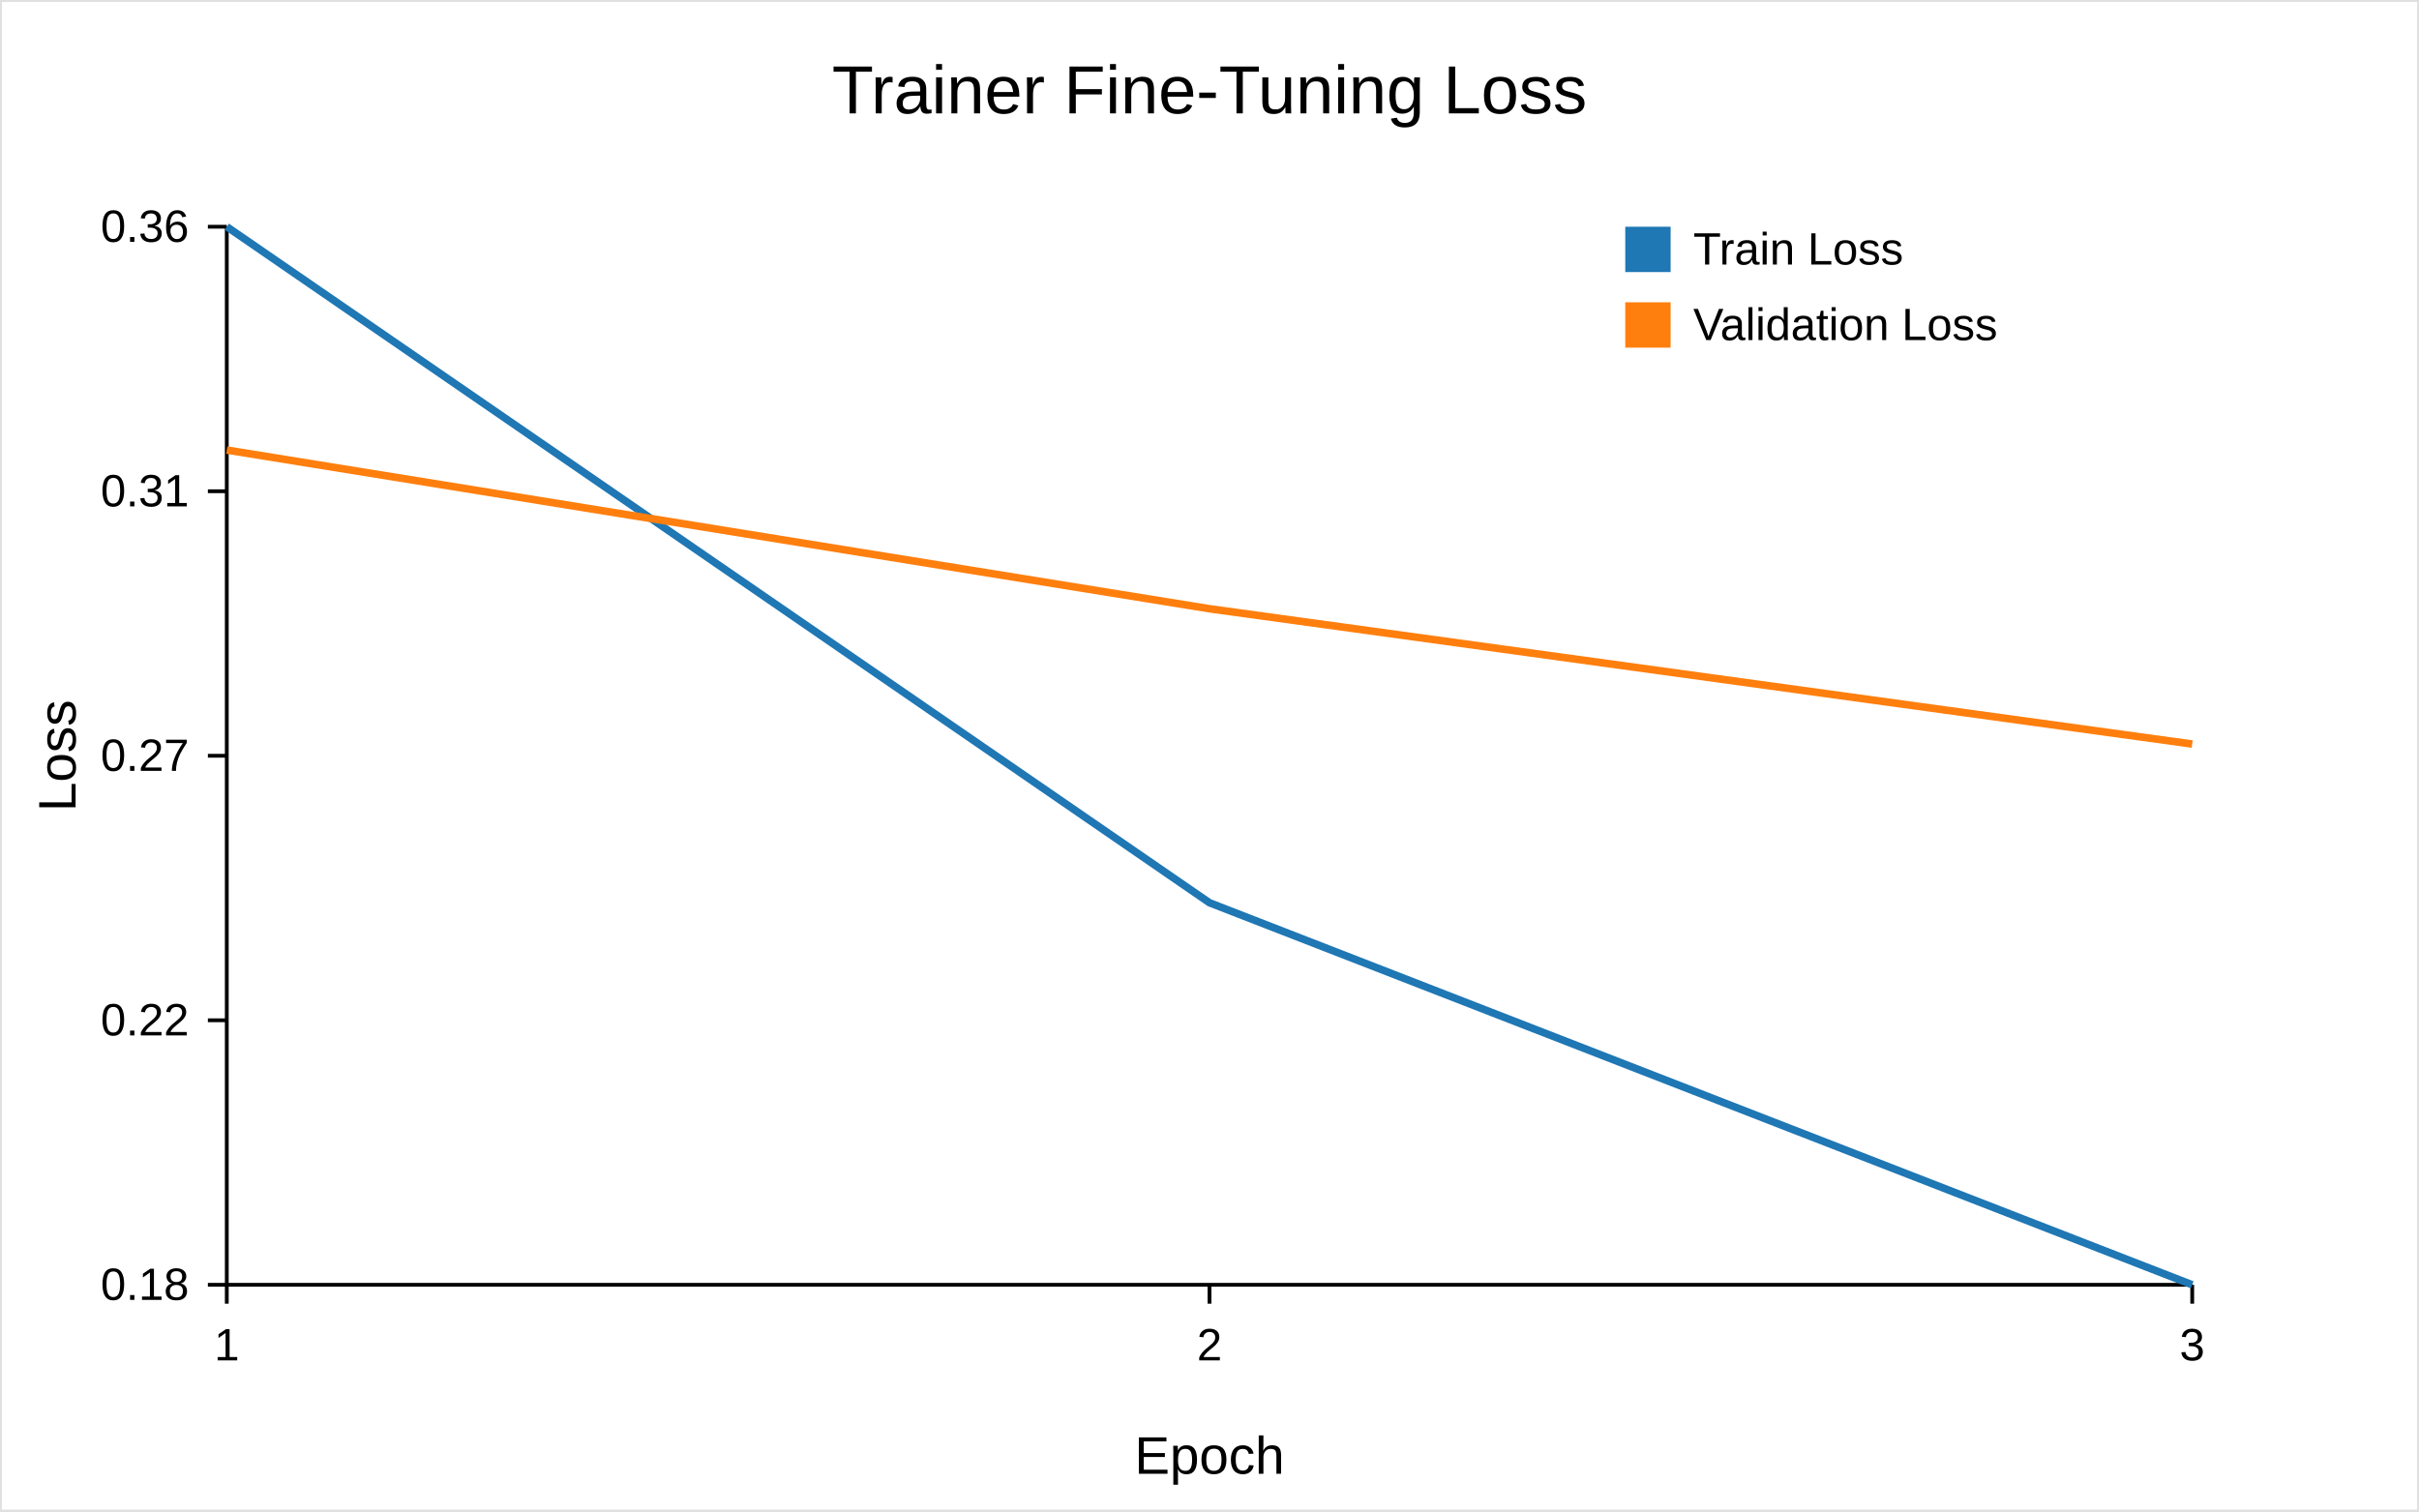
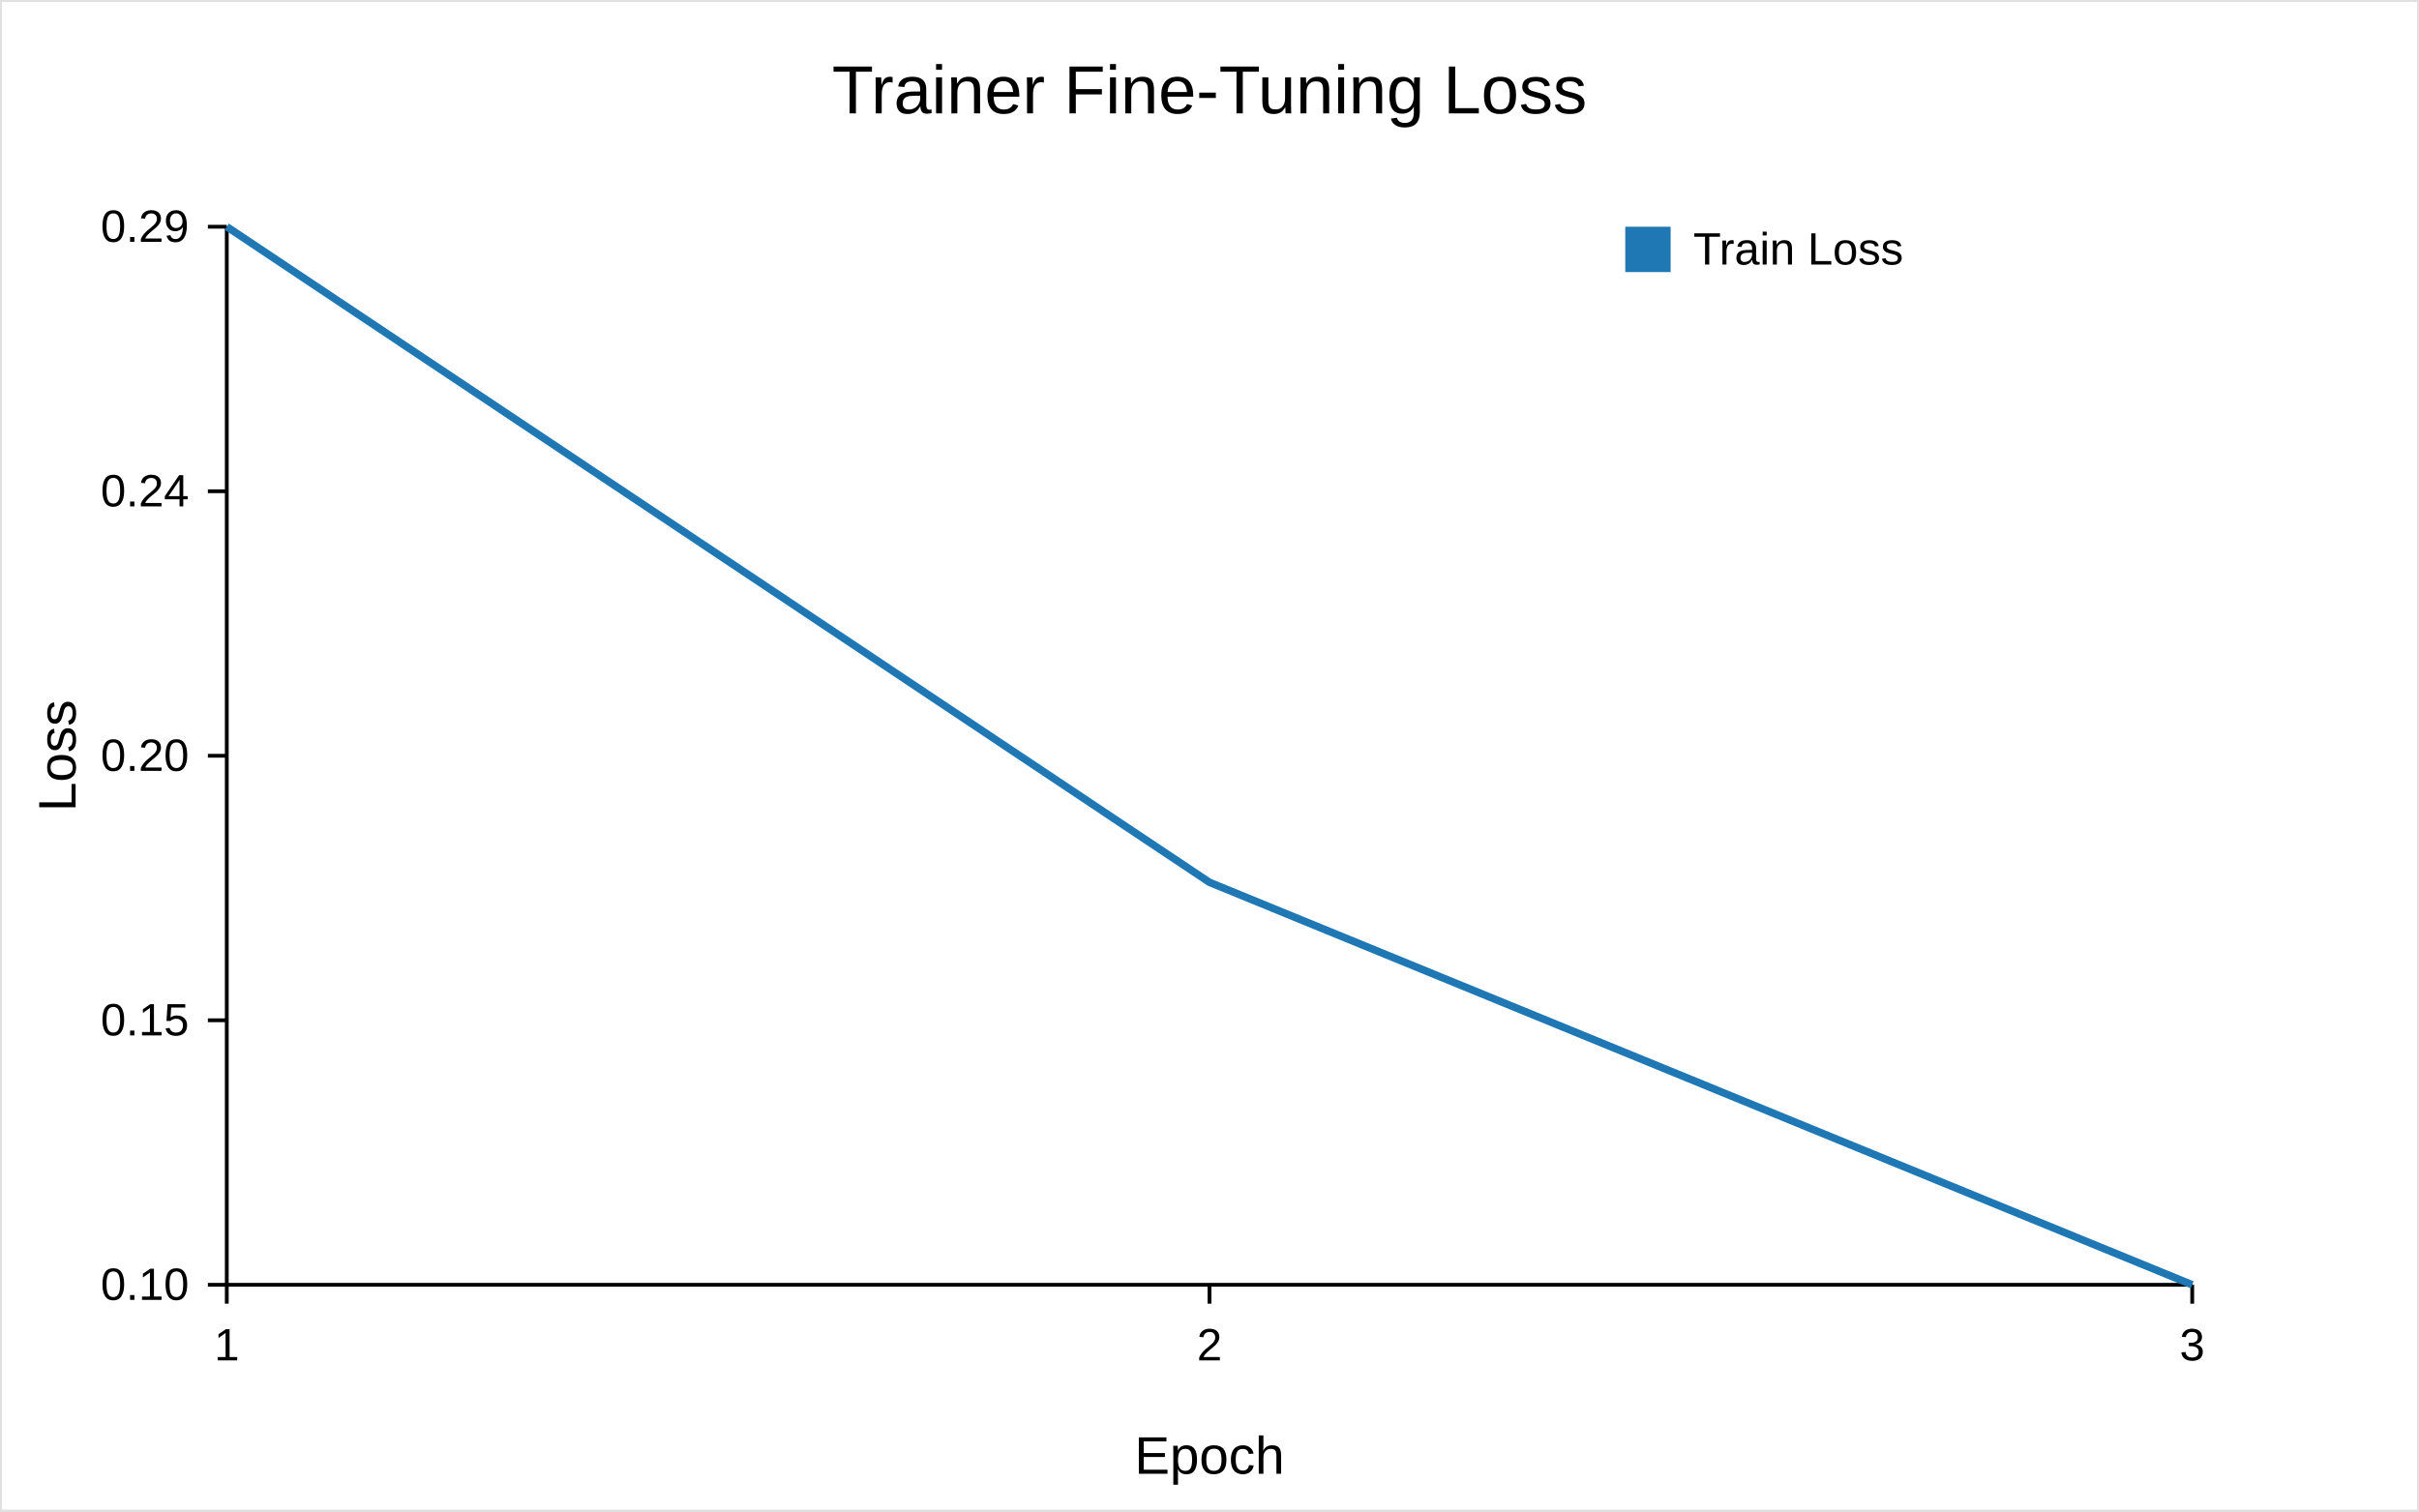
<svg xmlns="http://www.w3.org/2000/svg" width="640" height="400" font-family="Arial">
  <rect x="0" y="0" width="640" height="400" fill="#ffffff" stroke="#e0e0e0" />
  <line x1="60" y1="340" x2="580" y2="340" stroke="#000" stroke-width="1" />
  <line x1="60" y1="60" x2="60" y2="340" stroke="#000" stroke-width="1" />
  <text x="320.0" y="30.0" text-anchor="middle" font-size="18">Trainer Fine-Tuning Loss</text>
  <text x="20.0" y="200.0" text-anchor="middle" font-size="14" transform="rotate(-90 20.0,200.0)">Loss</text>
  <text x="320.0" y="390" text-anchor="middle" font-size="14">Epoch</text>
  <line x1="60.0" y1="340" x2="60.0" y2="345" stroke="#000" />
  <text x="60.0" y="360" text-anchor="middle" font-size="12">1</text>
  <line x1="320.0" y1="340" x2="320.0" y2="345" stroke="#000" />
  <text x="320.0" y="360" text-anchor="middle" font-size="12">2</text>
  <line x1="580.0" y1="340" x2="580.0" y2="345" stroke="#000" />
  <text x="580.0" y="360" text-anchor="middle" font-size="12">3</text>
  <line x1="55" y1="340.0" x2="60" y2="340.0" stroke="#000" />
-   <text x="50" y="344.0" text-anchor="end" font-size="12">0.18</text>
+   <text x="50" y="344.0" text-anchor="end" font-size="12">0.10</text>
  <line x1="55" y1="270.0" x2="60" y2="270.0" stroke="#000" />
-   <text x="50" y="274.0" text-anchor="end" font-size="12">0.22</text>
+   <text x="50" y="274.0" text-anchor="end" font-size="12">0.15</text>
  <line x1="55" y1="200" x2="60" y2="200" stroke="#000" />
-   <text x="50" y="204" text-anchor="end" font-size="12">0.27</text>
+   <text x="50" y="204" text-anchor="end" font-size="12">0.20</text>
  <line x1="55" y1="130" x2="60" y2="130" stroke="#000" />
-   <text x="50" y="134" text-anchor="end" font-size="12">0.31</text>
+   <text x="50" y="134" text-anchor="end" font-size="12">0.24</text>
  <line x1="55" y1="60.0" x2="60" y2="60.0" stroke="#000" />
-   <text x="50" y="64.0" text-anchor="end" font-size="12">0.36</text>
-   <polyline points="60.0,60.0 320.0,238.9 580.0,340.0" fill="none" stroke="#1f77b4" stroke-width="2" />
-   <polyline points="60.0,119.1 320.0,161.1 580.0,196.9" fill="none" stroke="#ff7f0e" stroke-width="2" />
+   <text x="50" y="64.0" text-anchor="end" font-size="12">0.29</text>
+   <polyline points="60.0,60.0 320.0,233.5 580.0,340.0" fill="none" stroke="#1f77b4" stroke-width="2" />
  <rect x="430" y="60" width="12" height="12" fill="#1f77b4" />
  <text x="448" y="70" font-size="12">Train Loss</text>
-   <rect x="430" y="80" width="12" height="12" fill="#ff7f0e" />
-   <text x="448" y="90" font-size="12">Validation Loss</text>
</svg>
